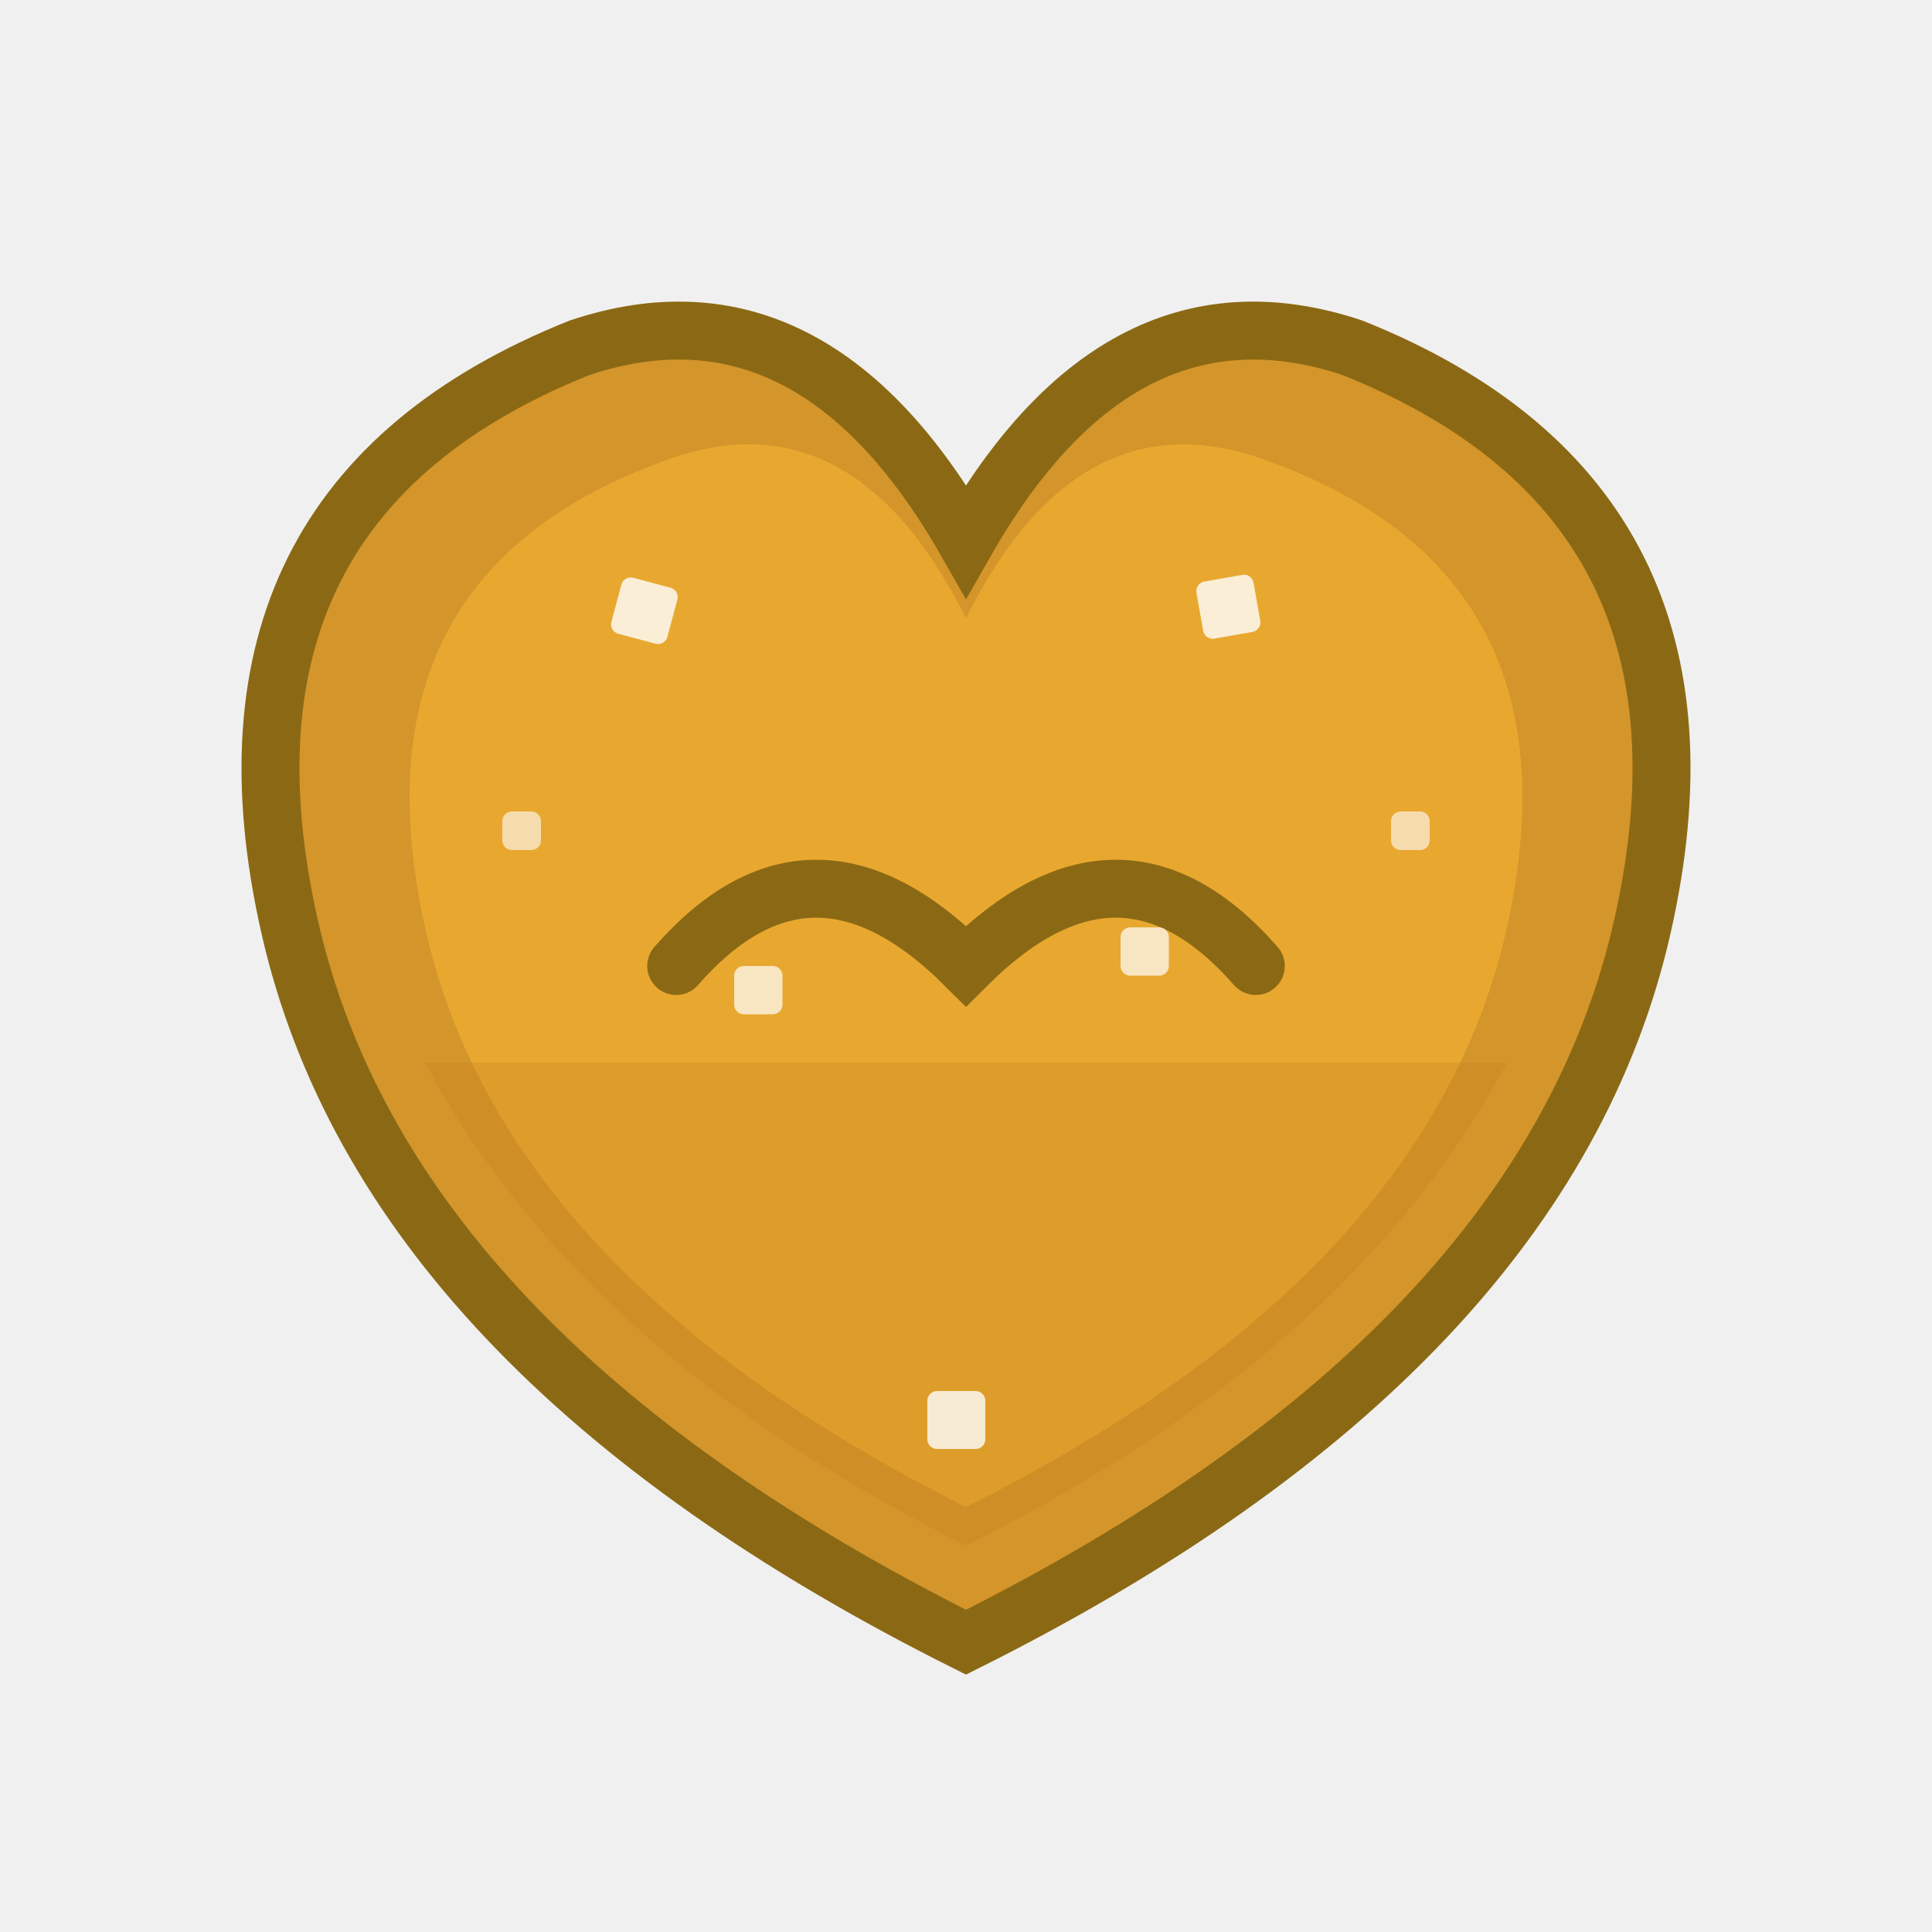
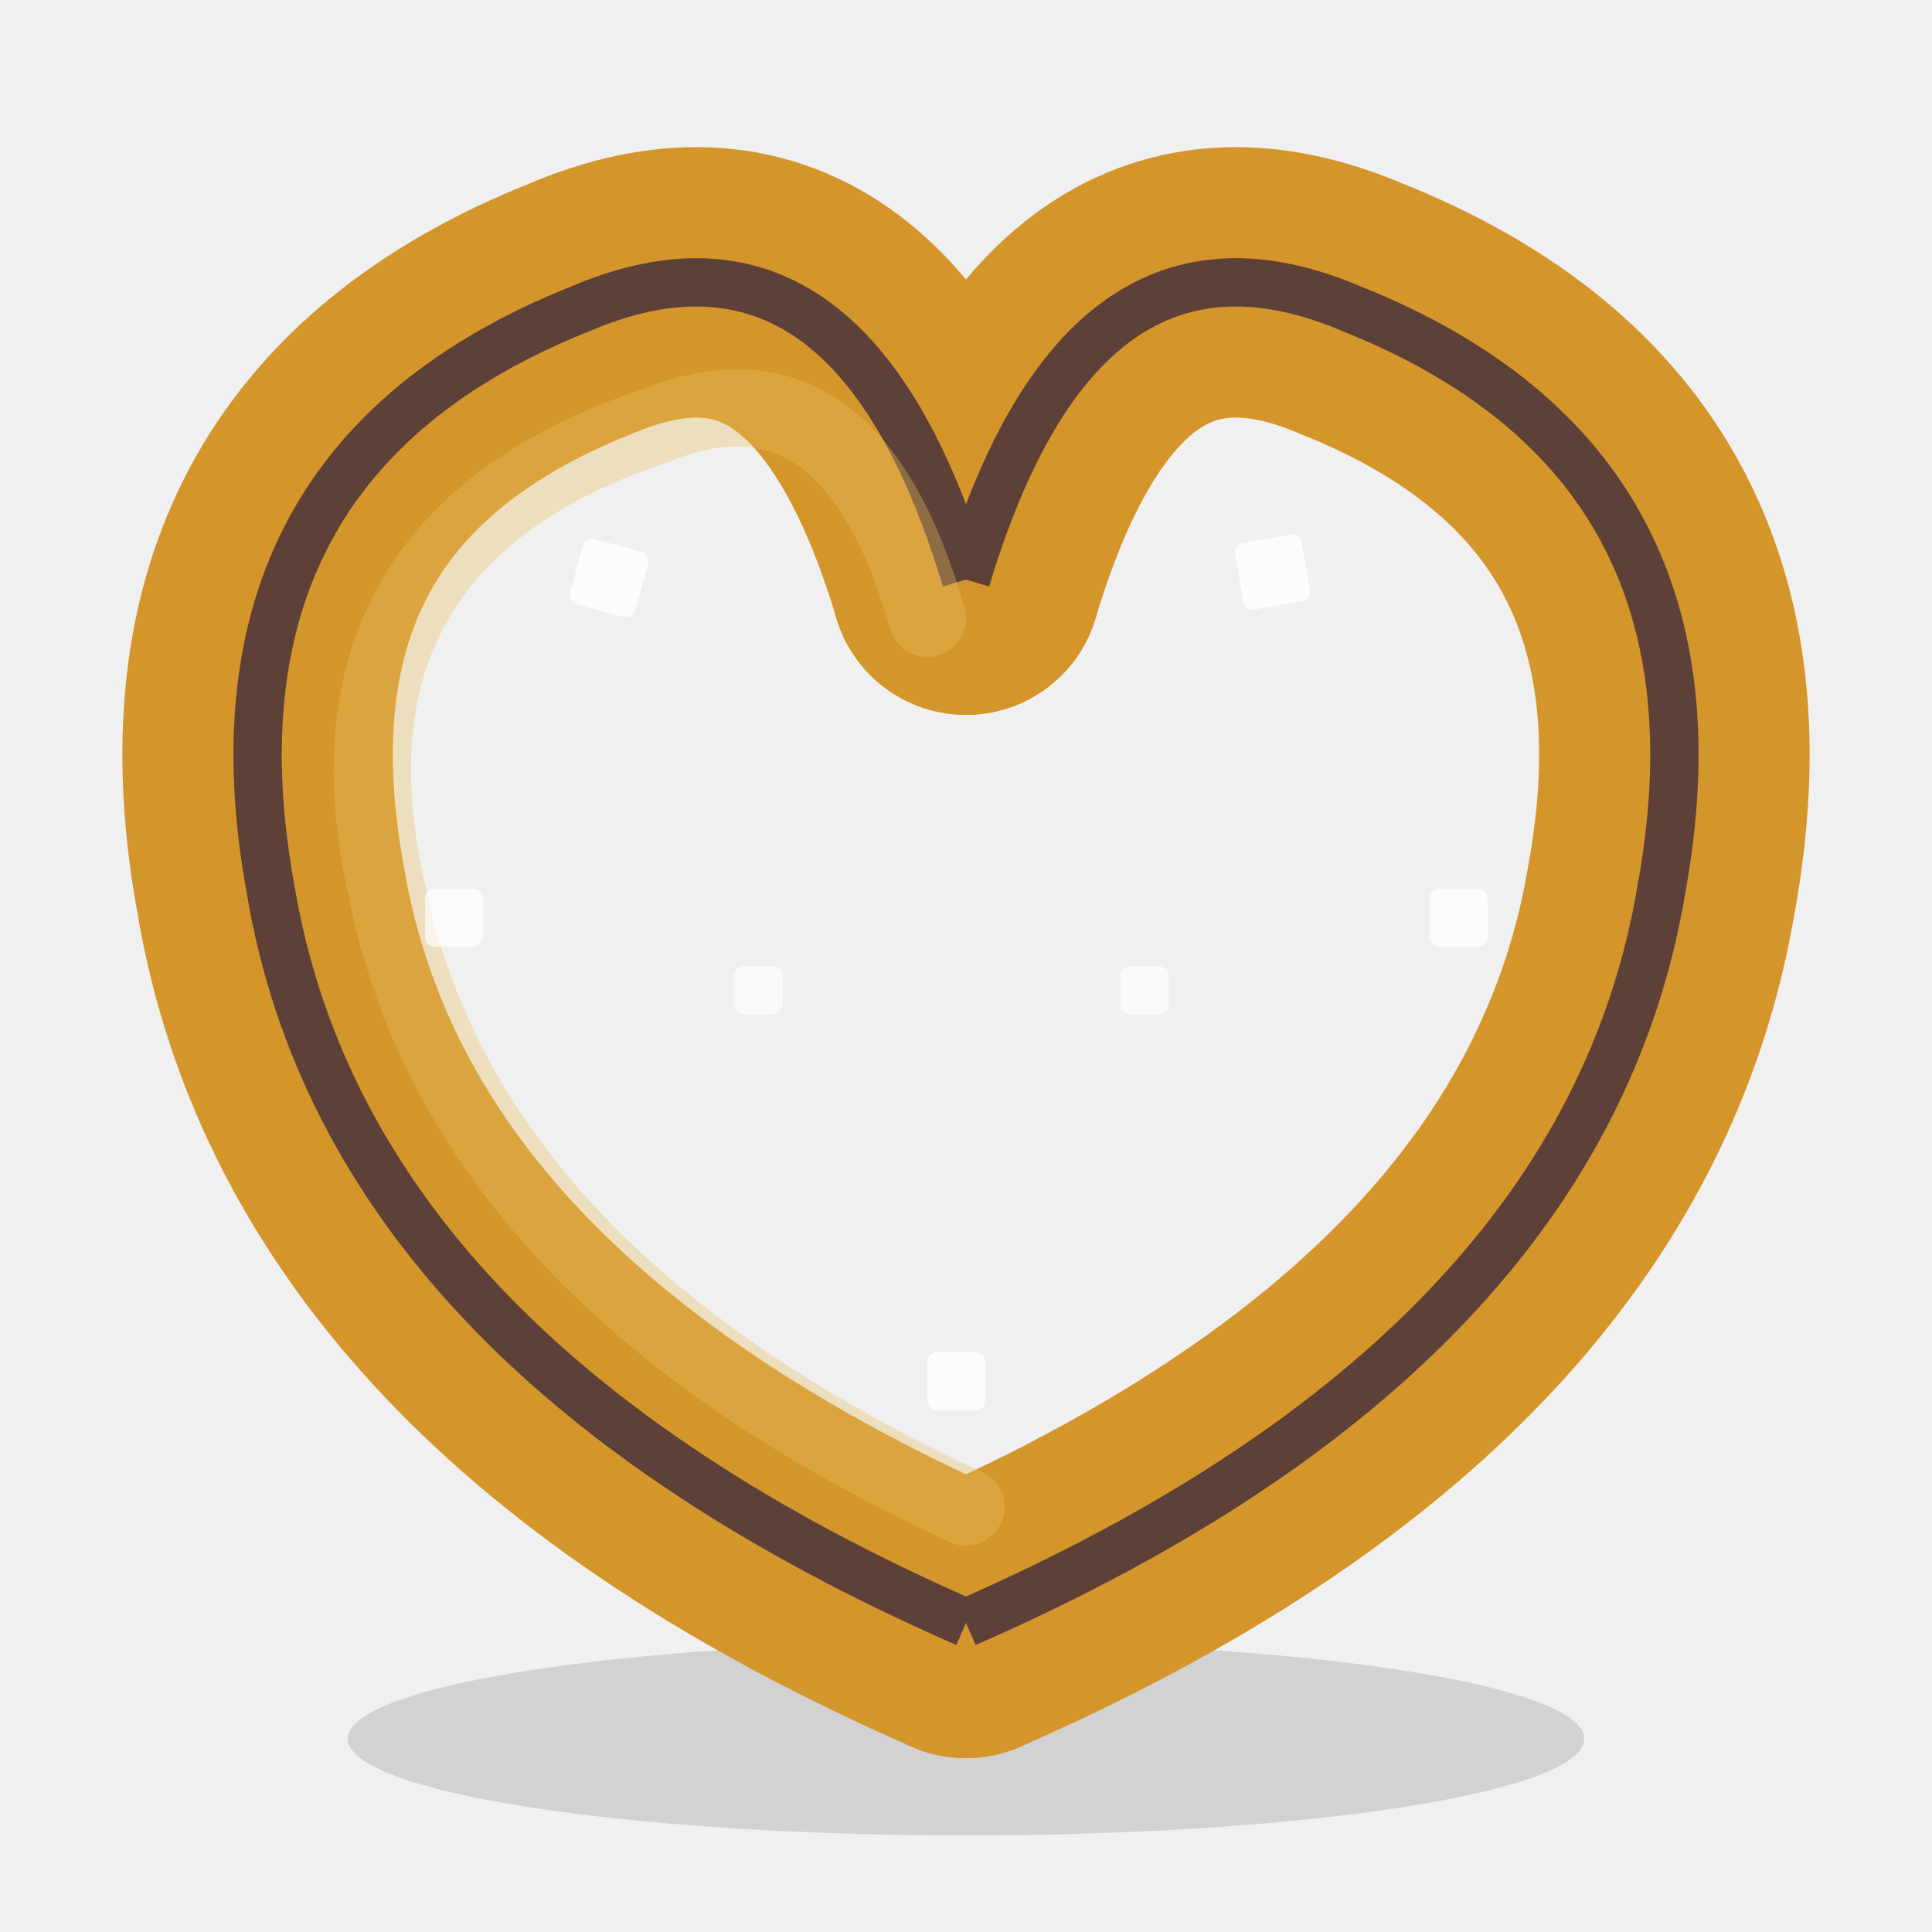
<svg xmlns="http://www.w3.org/2000/svg" viewBox="0 0 100 100">
-   <path d="M50 85 Q20 70 15 48 Q10 26 30 18 Q42 14 50 28 Q58 14 70 18 Q90 26 85 48 Q80 70 50 85Z" fill="#D4952B" stroke="#8B6914" stroke-width="3" />
-   <path d="M50 78 Q26 66 22 48 Q18 30 34 24 Q44 20 50 32 Q56 20 66 24 Q82 30 78 48 Q74 66 50 78Z" fill="#E8A830" stroke="none" />
-   <path d="M35 50 Q42 42 50 50 Q58 42 65 50" fill="none" stroke="#8B6914" stroke-width="3" stroke-linecap="round" />
-   <path d="M22 55 Q30 70 50 80 Q70 70 78 55" fill="#C07B18" opacity="0.25" stroke="none" />
-   <rect x="32" y="30" width="3" height="3" rx="0.5" fill="#FFF" opacity="0.8" transform="rotate(15,33,31)" />
-   <rect x="62" y="30" width="3" height="3" rx="0.5" fill="#FFF" opacity="0.8" transform="rotate(-10,63,31)" />
-   <rect x="48" y="72" width="3" height="3" rx="0.5" fill="#FFF" opacity="0.8" />
-   <rect x="38" y="50" width="2.5" height="2.5" rx="0.5" fill="#FFF" opacity="0.7" />
-   <rect x="58" y="48" width="2.5" height="2.5" rx="0.5" fill="#FFF" opacity="0.7" />
-   <rect x="26" y="42" width="2" height="2" rx="0.5" fill="#FFF" opacity="0.6" />
-   <rect x="72" y="42" width="2" height="2" rx="0.5" fill="#FFF" opacity="0.6" />
+   <ellipse cx="50" cy="90" rx="32" ry="5" fill="#00000020" />
+   <path d="M50 84 Q18 70 14 46 Q10 24 30 16 Q44 10 50 30" fill="none" stroke="#D4952B" stroke-width="14" stroke-linecap="round" />
+   <path d="M50 84 Q82 70 86 46 Q90 24 70 16 Q56 10 50 30" fill="none" stroke="#D4952B" stroke-width="14" stroke-linecap="round" />
+   <path d="M50 84 Q18 70 14 46 Q10 24 30 16 Q44 10 50 30" fill="none" stroke="#5D4037" stroke-width="2.5" />
+   <path d="M50 84 Q82 70 86 46 Q90 24 70 16 Q56 10 50 30" fill="none" stroke="#5D4037" stroke-width="2.5" />
+   <path d="M50 78 Q24 66 20 46 Q16 28 34 22 Q44 18 48 32" fill="none" stroke="#E8C060" stroke-width="4" stroke-linecap="round" opacity="0.35" />
+   <rect x="30" y="28" width="3.5" height="3.5" rx="0.5" fill="#FFF" opacity="0.8" transform="rotate(15,31,29)" />
+   <rect x="64" y="28" width="3.5" height="3.5" rx="0.5" fill="#FFF" opacity="0.8" transform="rotate(-10,65,29)" />
+   <rect x="48" y="70" width="3" height="3" rx="0.5" fill="#FFF" opacity="0.8" />
+   <rect x="22" y="46" width="3" height="3" rx="0.5" fill="#FFF" opacity="0.7" />
+   <rect x="74" y="46" width="3" height="3" rx="0.5" fill="#FFF" opacity="0.7" />
+   <rect x="38" y="50" width="2.5" height="2.5" rx="0.5" fill="#FFF" opacity="0.6" />
+   <rect x="58" y="50" width="2.5" height="2.5" rx="0.5" fill="#FFF" opacity="0.6" />
</svg>
